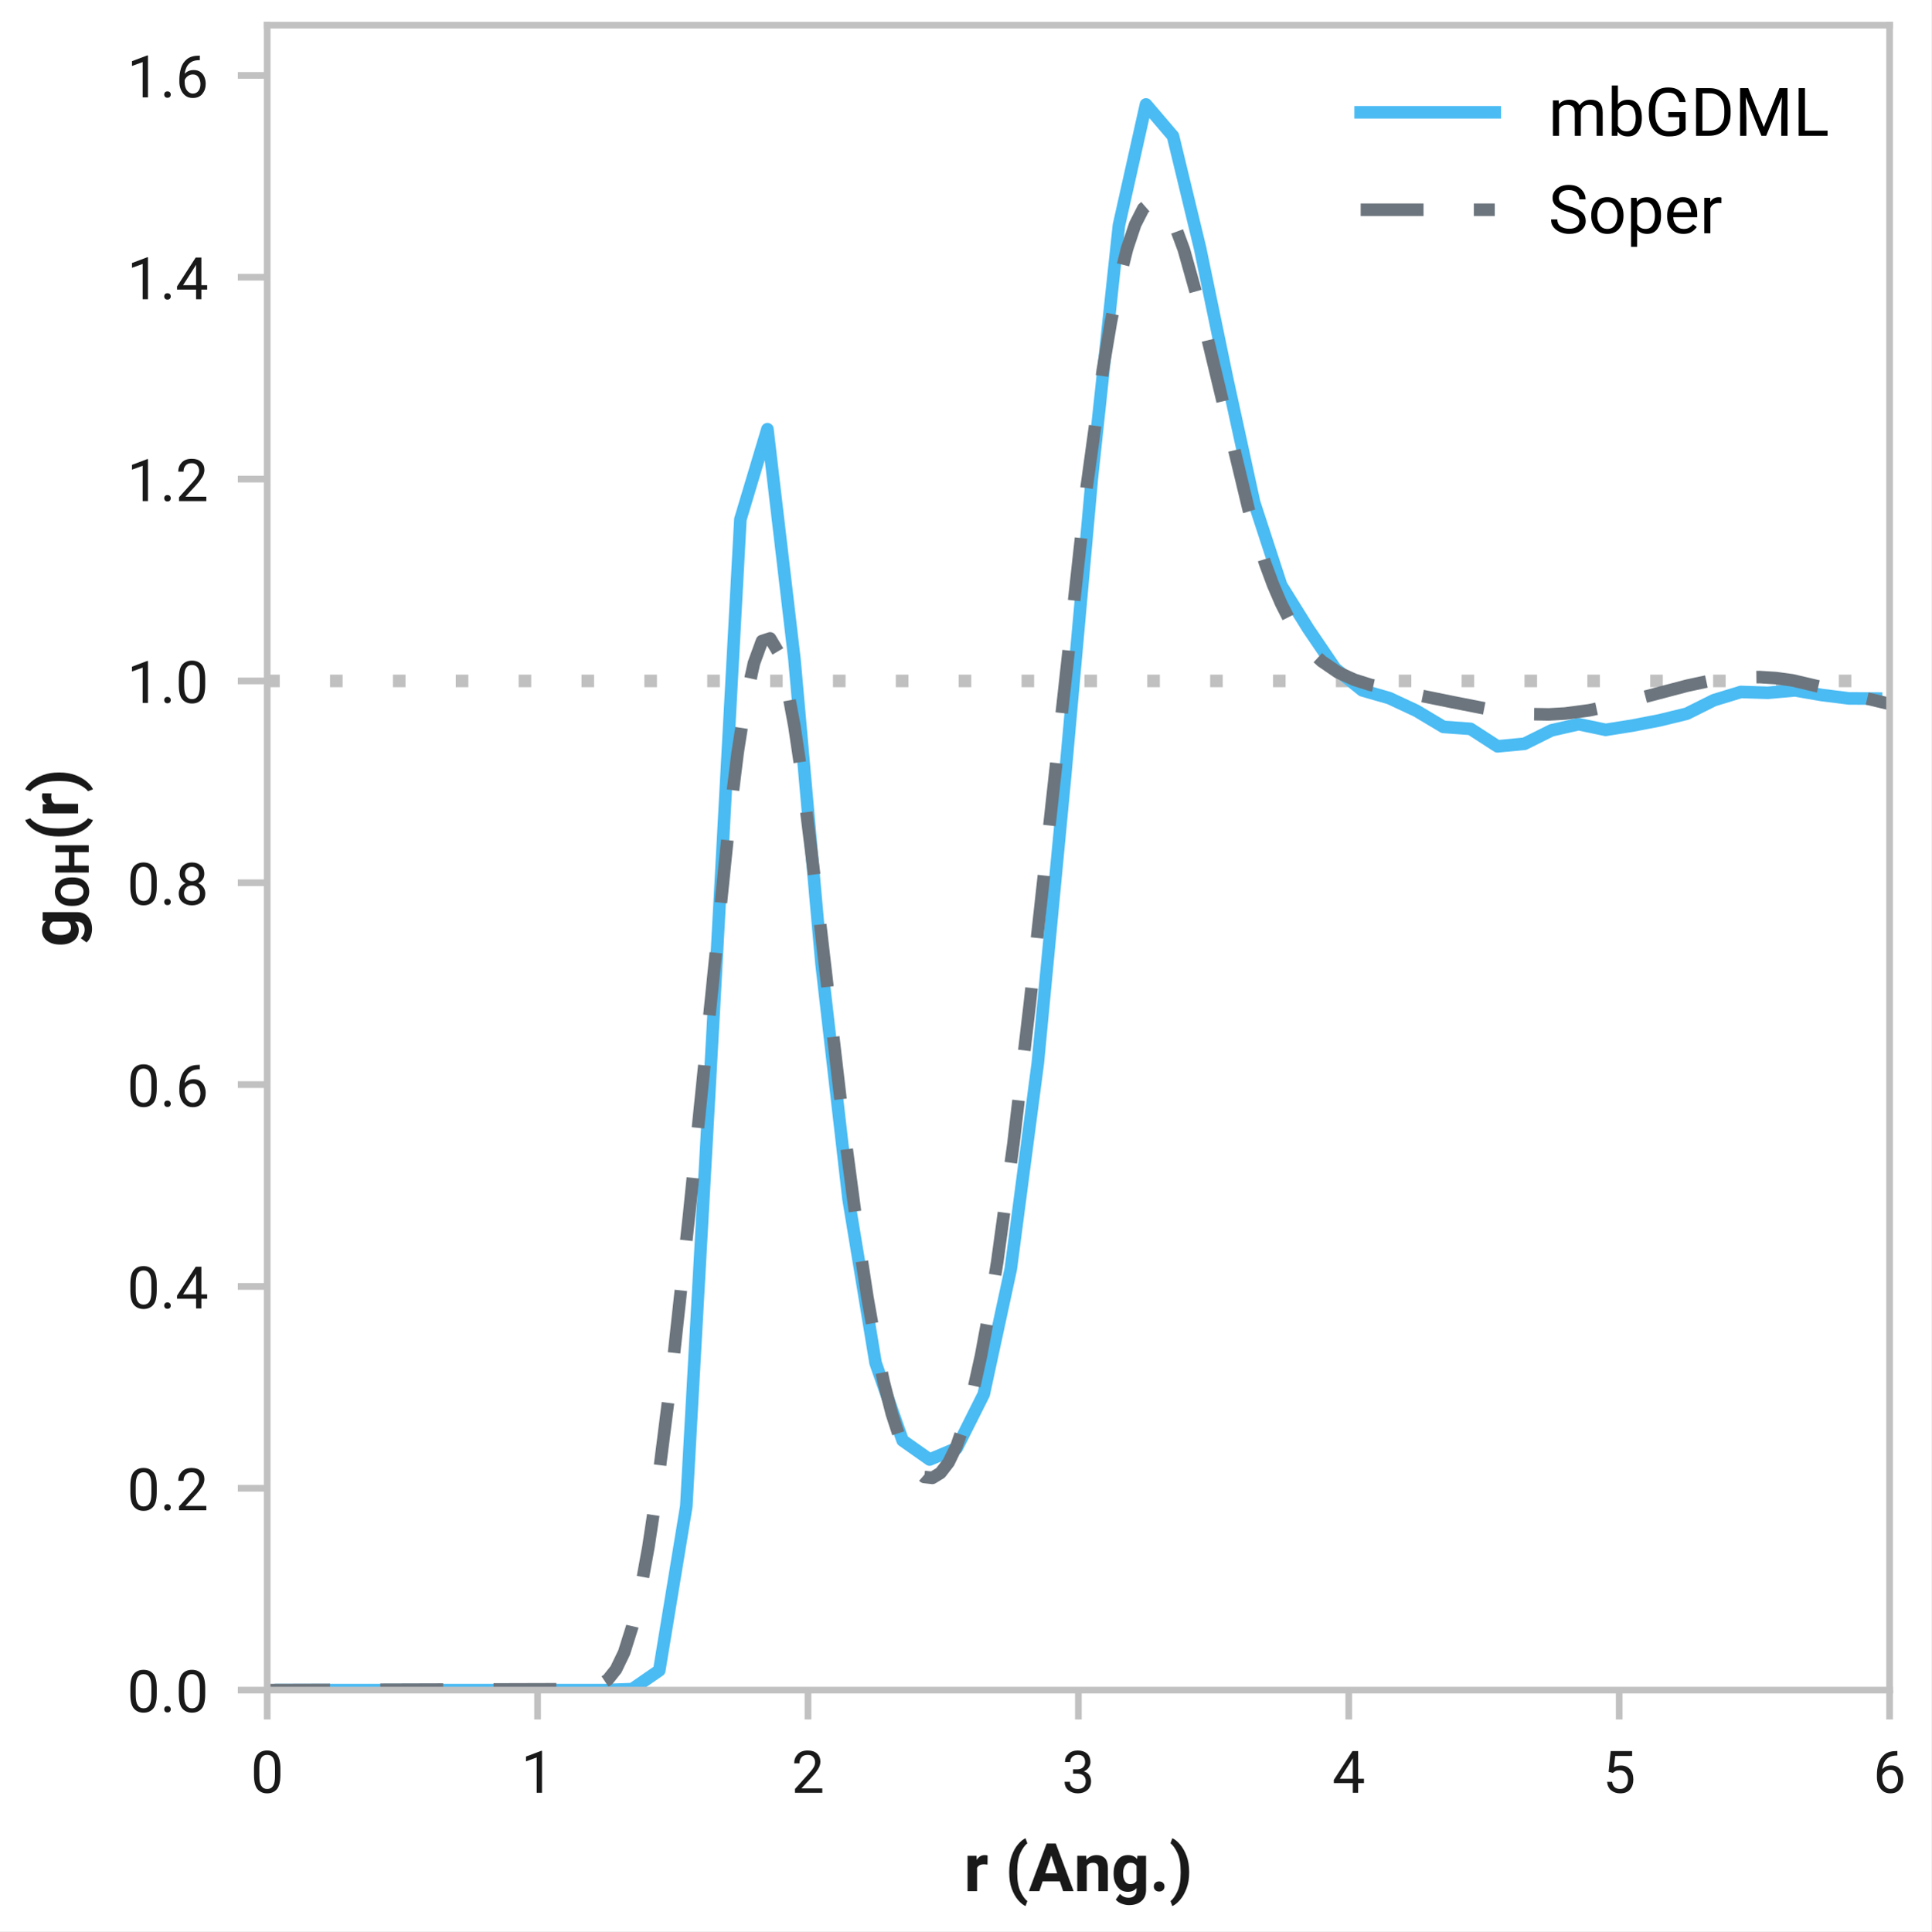
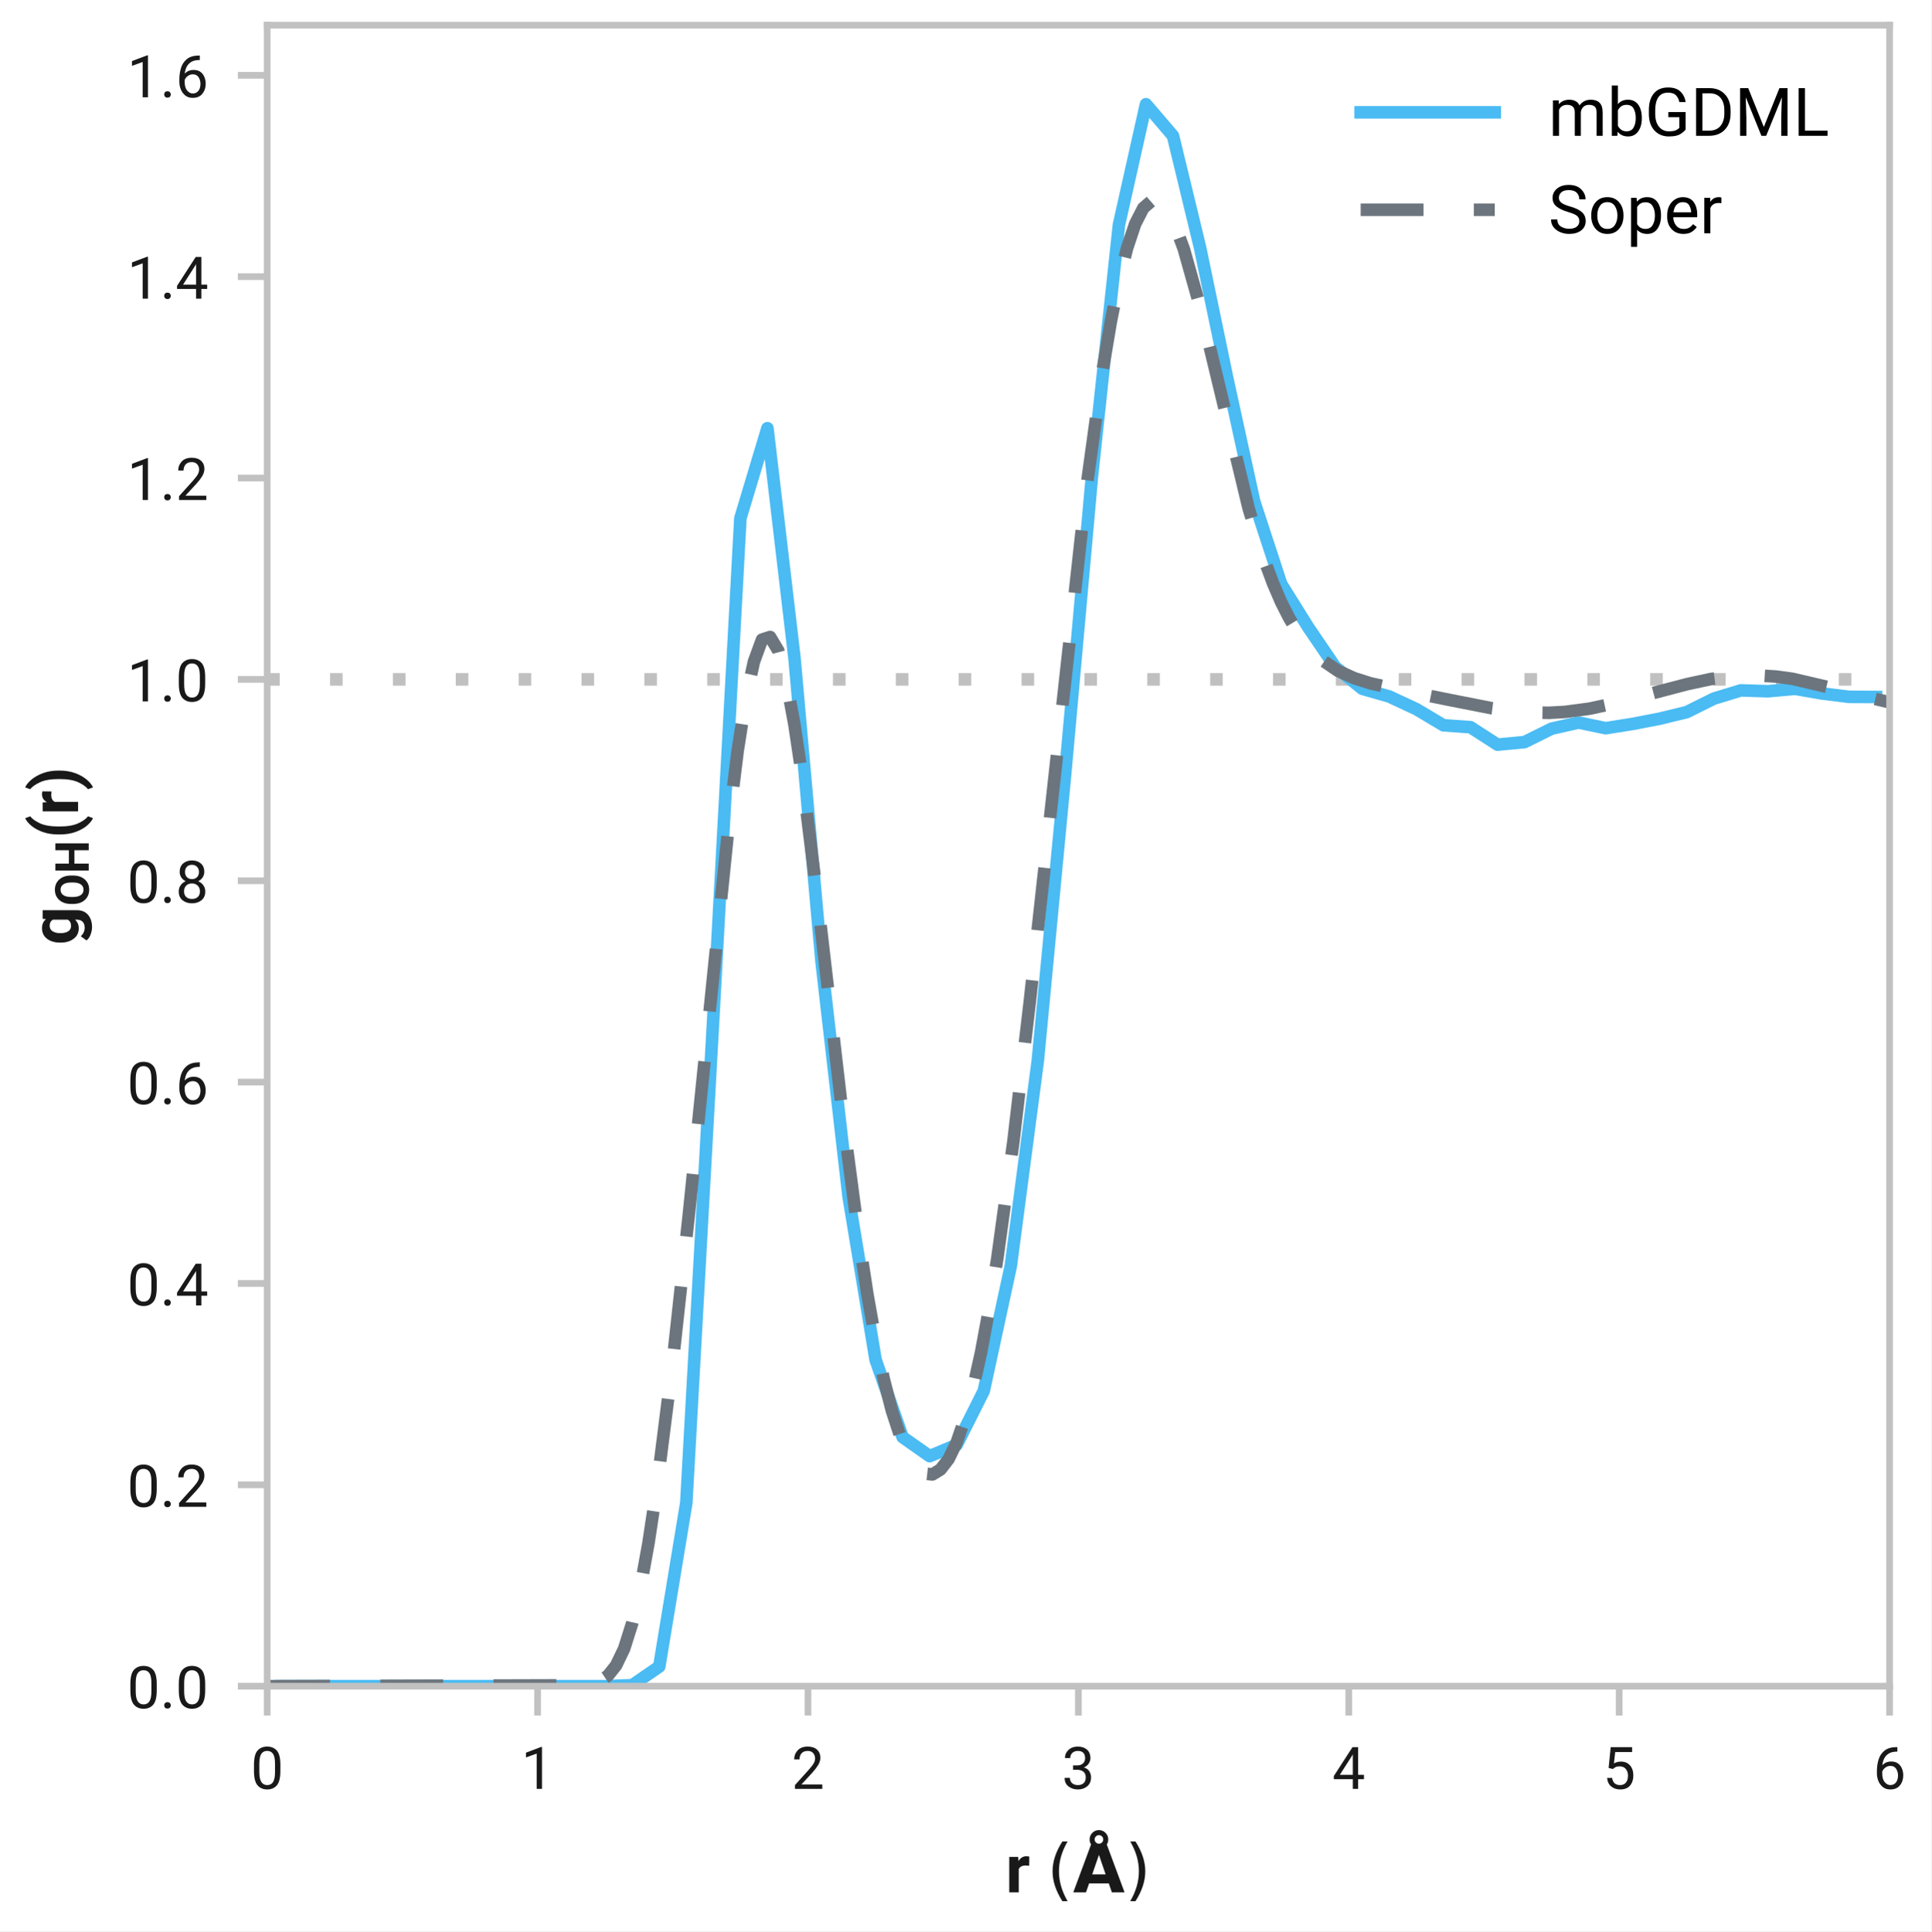
<svg xmlns="http://www.w3.org/2000/svg" xmlns:xlink="http://www.w3.org/1999/xlink" width="230.4pt" height="230.4pt" viewBox="0 0 230.4 230.4" version="1.1">
  <defs>
    <style type="text/css">*{stroke-linejoin: round; stroke-linecap: butt}</style>
  </defs>
  <g id="figure_1">
    <g id="patch_1">
      <path d="M 0 230.4  L 230.4 230.4  L 230.4 0  L 0 0  z " style="fill: #ffffff" />
    </g>
    <g id="axes_1">
      <g id="patch_2">
-         <path d="M 31.875 201.634  L 225.433 201.634  L 225.433 3  L 31.875 3  z " style="fill: #ffffff" />
+         <path d="M 31.875 201.168  L 225.433 201.168  L 225.433 3  L 31.875 3  z " style="fill: #ffffff" />
      </g>
      <g id="line2d_1">
-         <path d="M 31.875 81.235  L 225.433 81.235  " clip-path="url(#p9f39667755)" style="fill: none; stroke-dasharray: 1.5,6; stroke-dashoffset: 0; stroke: #c0c0c0; stroke-width: 1.5" />
+         <path d="M 31.875 81.051  L 225.433 81.051  " clip-path="url(#pfe95f77524)" style="fill: none; stroke-dasharray: 1.5,6; stroke-dashoffset: 0; stroke: #c0c0c0; stroke-width: 1.5" />
      </g>
      <g id="line2d_2">
-         <path d="M 33.488 201.634  L 36.714 201.634  L 39.94 201.634  L 43.166 201.634  L 46.392 201.634  L 49.618 201.634  L 52.844 201.634  L 56.07 201.634  L 59.296 201.634  L 62.522 201.634  L 65.748 201.634  L 68.973 201.634  L 72.199 201.634  L 75.425 201.516  L 78.651 199.289  L 81.877 179.707  L 85.103 121.597  L 88.329 61.972  L 91.555 51.201  L 94.781 78.666  L 98.007 114.966  L 101.233 143.065  L 104.459 162.6  L 107.685 171.853  L 110.911 174.128  L 114.137 172.769  L 117.363 166.333  L 120.589 151.396  L 123.815 126.818  L 127.041 92.918  L 130.267 57.019  L 133.493 26.88  L 136.719 12.459  L 139.945 16.243  L 143.171 29.599  L 146.397 45.15  L 149.623 59.94  L 152.849 69.825  L 156.074 75.002  L 159.3 79.754  L 162.526 82.36  L 165.752 83.288  L 168.978 84.795  L 172.204 86.722  L 175.43 86.953  L 178.656 89.04  L 181.882 88.733  L 185.108 87.129  L 188.334 86.396  L 191.56 87.073  L 194.786 86.559  L 198.012 85.934  L 201.238 85.145  L 204.464 83.537  L 207.69 82.55  L 210.916 82.653  L 214.142 82.363  L 217.368 82.92  L 220.594 83.323  L 223.82 83.339  " clip-path="url(#p9f39667755)" style="fill: none; stroke: #4abbf3; stroke-width: 1.5; stroke-linecap: square" />
+         <path d="M 33.488 201.168  L 36.714 201.168  L 39.94 201.168  L 43.166 201.168  L 46.392 201.168  L 49.618 201.168  L 52.844 201.168  L 56.07 201.168  L 59.296 201.168  L 62.522 201.168  L 65.748 201.168  L 68.973 201.168  L 72.199 201.168  L 75.425 201.05  L 78.651 198.828  L 81.877 179.293  L 85.103 121.319  L 88.329 61.834  L 91.555 51.088  L 94.781 78.488  L 98.007 114.704  L 101.233 142.737  L 104.459 162.225  L 107.685 171.457  L 110.911 173.726  L 114.137 172.371  L 117.363 165.95  L 120.589 151.047  L 123.815 126.527  L 127.041 92.707  L 130.267 56.893  L 133.493 26.824  L 136.719 12.437  L 139.945 16.212  L 143.171 29.536  L 146.397 45.051  L 149.623 59.806  L 152.849 69.668  L 156.074 74.833  L 159.3 79.574  L 162.526 82.174  L 165.752 83.099  L 168.978 84.603  L 172.204 86.525  L 175.43 86.755  L 178.656 88.838  L 181.882 88.532  L 185.108 86.932  L 188.334 86.201  L 191.56 86.876  L 194.786 86.363  L 198.012 85.739  L 201.238 84.953  L 204.464 83.348  L 207.69 82.363  L 210.916 82.467  L 214.142 82.177  L 217.368 82.733  L 220.594 83.135  L 223.82 83.15  " clip-path="url(#pfe95f77524)" style="fill: none; stroke: #4abbf3; stroke-width: 1.5; stroke-linecap: square" />
      </g>
      <g id="line2d_3">
-         <path d="M 31.875 201.634  L 69.619 201.526  L 70.586 201.369  L 71.554 201.032  L 72.522 200.382  L 73.49 199.166  L 74.458 197.155  L 75.425 194.085  L 76.393 189.871  L 77.361 184.537  L 78.329 178.12  L 80.264 162.805  L 82.2 145.034  L 87.039 97.597  L 88.007 89.771  L 88.974 83.571  L 89.942 79.128  L 90.91 76.479  L 91.878 76.166  L 92.846 77.792  L 93.813 81.452  L 94.781 86.677  L 95.749 93.179  L 97.685 108.83  L 100.588 133.861  L 102.523 148.49  L 103.491 154.823  L 104.459 160.277  L 105.427 164.864  L 106.395 168.657  L 107.362 171.619  L 108.33 173.87  L 109.298 175.363  L 110.266 176.206  L 111.234 176.314  L 112.201 175.724  L 113.169 174.472  L 114.137 172.473  L 115.105 169.644  L 116.073 166.08  L 117.04 161.734  L 118.008 156.509  L 118.976 150.513  L 120.911 136.414  L 122.847 119.859  L 129.622 58.263  L 131.557 44.212  L 132.525 38.469  L 133.493 33.569  L 134.461 29.68  L 135.428 26.778  L 136.396 24.876  L 137.364 24.033  L 138.332 24.166  L 139.299 25.273  L 140.267 27.164  L 141.235 29.776  L 143.171 36.675  L 148.977 60.827  L 150.913 67.148  L 151.881 69.761  L 152.849 72.012  L 153.816 73.915  L 154.784 75.528  L 155.752 76.864  L 156.72 77.996  L 157.687 78.887  L 159.623 80.212  L 161.559 81.09  L 163.494 81.704  L 167.365 82.559  L 173.172 83.739  L 178.011 84.69  L 181.882 85.184  L 184.786 85.232  L 186.721 85.124  L 189.624 84.739  L 192.528 84.112  L 196.399 83.089  L 201.238 81.813  L 204.141 81.187  L 207.045 80.814  L 209.948 80.777  L 211.884 80.898  L 213.819 81.163  L 218.658 82.294  L 220.594 82.824  L 225.433 83.98  L 228.336 84.389  L 231.4 84.462  L 231.4 84.462  " clip-path="url(#p9f39667755)" style="fill: none; stroke-dasharray: 7.5,6; stroke-dashoffset: 0; stroke: #6c757d; stroke-width: 1.5" />
+         <path d="M 31.875 201.168  L 69.619 201.06  L 70.586 200.904  L 71.554 200.567  L 72.522 199.919  L 73.49 198.705  L 74.458 196.7  L 75.425 193.637  L 76.393 189.432  L 77.361 184.111  L 78.329 177.709  L 80.264 162.43  L 82.2 144.701  L 87.039 97.375  L 88.007 89.568  L 88.974 83.382  L 89.942 78.949  L 90.91 76.307  L 91.878 75.994  L 92.846 77.616  L 93.813 81.268  L 94.781 86.481  L 95.749 92.967  L 97.685 108.582  L 100.588 133.554  L 102.523 148.148  L 103.491 154.467  L 104.459 159.908  L 105.427 164.484  L 106.395 168.268  L 107.362 171.223  L 108.33 173.469  L 109.298 174.958  L 110.266 175.799  L 111.234 175.907  L 112.201 175.319  L 113.169 174.07  L 114.137 172.076  L 115.105 169.253  L 116.073 165.697  L 117.04 161.361  L 118.008 156.148  L 118.976 150.166  L 120.911 136.101  L 122.847 119.585  L 129.622 58.133  L 131.557 44.115  L 132.525 38.386  L 133.493 33.497  L 134.461 29.617  L 135.428 26.723  L 136.396 24.825  L 137.364 23.984  L 138.332 24.116  L 139.299 25.221  L 140.267 27.107  L 141.235 29.713  L 143.171 36.596  L 148.977 60.692  L 150.913 66.998  L 151.881 69.604  L 152.849 71.85  L 153.816 73.748  L 154.784 75.358  L 155.752 76.691  L 156.72 77.82  L 157.687 78.709  L 159.623 80.03  L 161.559 80.907  L 163.494 81.52  L 167.365 82.373  L 173.172 83.55  L 178.011 84.499  L 181.882 84.991  L 184.786 85.039  L 186.721 84.931  L 189.624 84.547  L 192.528 83.922  L 196.399 82.901  L 201.238 81.628  L 204.141 81.003  L 207.045 80.631  L 209.948 80.595  L 211.884 80.715  L 213.819 80.979  L 218.658 82.108  L 220.594 82.637  L 225.433 83.79  L 228.336 84.198  L 231.4 84.27  L 231.4 84.27  " clip-path="url(#pfe95f77524)" style="fill: none; stroke-dasharray: 7.5,6; stroke-dashoffset: 0; stroke: #6c757d; stroke-width: 1.5" />
      </g>
      <g id="matplotlib.axis_1">
        <g id="xtick_1">
          <g id="line2d_4">
            <defs>
-               <path id="m84c0dbf20e" d="M 0 0  L 0 3.5  " style="stroke: #c2c1c1; stroke-width: 0.8" />
-             </defs>
-             <g>
-               <use xlink:href="#m84c0dbf20e" x="31.875" y="201.634" style="fill: #c2c1c1; stroke: #c2c1c1; stroke-width: 0.8" />
+               <path id="m049a507407" d="M 0 0  L 0 3.5  " style="stroke: #c2c1c1; stroke-width: 0.8" />
+             </defs>
+             <g>
+               <use xlink:href="#m049a507407" x="31.875" y="201.168" style="fill: #c2c1c1; stroke: #c2c1c1; stroke-width: 0.8" />
            </g>
          </g>
          <g id="text_1">
-             <g style="fill: #191919" transform="translate(29.90782 213.8841) scale(0.07 -0.07)">
+             <g style="fill: #191919" transform="translate(29.90782 213.4179) scale(0.07 -0.07)">
              <defs>
                <path id="Roboto-Regular-30" d="M 3234 1944  Q 3234 825 2848 381  Q 2463 -63 1800 -63  Q 1156 -63 764 368  Q 372 800 359 1872  L 359 2638  Q 359 3753 750 4183  Q 1141 4613 1794 4613  Q 2447 4613 2834 4195  Q 3222 3778 3234 2709  L 3234 1944  z M 2653 2734  Q 2653 3503 2434 3822  Q 2216 4141 1794 4141  Q 1388 4141 1167 3831  Q 947 3522 941 2778  L 941 1850  Q 941 1088 1164 750  Q 1388 413 1800 413  Q 2222 413 2436 745  Q 2650 1078 2653 1825  L 2653 2734  z " transform="scale(0.015625)" />
              </defs>
              <use xlink:href="#Roboto-Regular-30" />
            </g>
          </g>
        </g>
        <g id="xtick_2">
          <g id="line2d_5">
            <g>
-               <use xlink:href="#m84c0dbf20e" x="64.135" y="201.634" style="fill: #c2c1c1; stroke: #c2c1c1; stroke-width: 0.8" />
+               <use xlink:href="#m049a507407" x="64.135" y="201.168" style="fill: #c2c1c1; stroke: #c2c1c1; stroke-width: 0.8" />
            </g>
          </g>
          <g id="text_2">
-             <g style="fill: #191919" transform="translate(62.16744 213.8841) scale(0.07 -0.07)">
+             <g style="fill: #191919" transform="translate(62.16744 213.4179) scale(0.07 -0.07)">
              <defs>
                <path id="Roboto-Regular-31" d="M 2278 4575  L 2278 0  L 1700 0  L 1700 3853  L 534 3428  L 534 3950  L 2188 4575  L 2278 4575  z " transform="scale(0.015625)" />
              </defs>
              <use xlink:href="#Roboto-Regular-31" />
            </g>
          </g>
        </g>
        <g id="xtick_3">
          <g id="line2d_6">
            <g>
-               <use xlink:href="#m84c0dbf20e" x="96.394" y="201.634" style="fill: #c2c1c1; stroke: #c2c1c1; stroke-width: 0.8" />
+               <use xlink:href="#m049a507407" x="96.394" y="201.168" style="fill: #c2c1c1; stroke: #c2c1c1; stroke-width: 0.8" />
            </g>
          </g>
          <g id="text_3">
-             <g style="fill: #191919" transform="translate(94.42706 213.8841) scale(0.07 -0.07)">
+             <g style="fill: #191919" transform="translate(94.42706 213.4179) scale(0.07 -0.07)">
              <defs>
                <path id="Roboto-Regular-32" d="M 3359 475  L 3359 0  L 381 0  L 381 416  L 1925 2134  Q 2306 2566 2439 2819  Q 2572 3072 2572 3328  Q 2572 3663 2364 3900  Q 2156 4138 1778 4138  Q 1322 4138 1097 3878  Q 872 3619 872 3213  L 294 3213  Q 294 3788 672 4200  Q 1050 4613 1778 4613  Q 2422 4613 2786 4278  Q 3150 3944 3150 3397  Q 3150 2997 2903 2592  Q 2656 2188 2297 1797  L 1078 475  L 3359 475  z " transform="scale(0.015625)" />
              </defs>
              <use xlink:href="#Roboto-Regular-32" />
            </g>
          </g>
        </g>
        <g id="xtick_4">
          <g id="line2d_7">
            <g>
-               <use xlink:href="#m84c0dbf20e" x="128.654" y="201.634" style="fill: #c2c1c1; stroke: #c2c1c1; stroke-width: 0.8" />
+               <use xlink:href="#m049a507407" x="128.654" y="201.168" style="fill: #c2c1c1; stroke: #c2c1c1; stroke-width: 0.8" />
            </g>
          </g>
          <g id="text_4">
-             <g style="fill: #191919" transform="translate(126.6867 213.8841) scale(0.07 -0.07)">
+             <g style="fill: #191919" transform="translate(126.6867 213.4179) scale(0.07 -0.07)">
              <defs>
                <path id="Roboto-Regular-33" d="M 1222 2084  L 1222 2559  L 1647 2559  Q 2094 2563 2312 2784  Q 2531 3006 2531 3338  Q 2531 4138 1738 4138  Q 1369 4138 1141 3927  Q 913 3716 913 3359  L 334 3359  Q 334 3881 720 4247  Q 1106 4613 1738 4613  Q 2353 4613 2733 4286  Q 3113 3959 3113 3325  Q 3113 3072 2942 2784  Q 2772 2497 2397 2338  Q 2850 2191 3015 1884  Q 3181 1578 3181 1269  Q 3181 631 2768 284  Q 2356 -63 1741 -63  Q 1147 -63 722 267  Q 297 597 297 1203  L 875 1203  Q 875 844 1108 628  Q 1341 413 1741 413  Q 2138 413 2369 622  Q 2600 831 2600 1256  Q 2600 1681 2337 1882  Q 2075 2084 1634 2084  L 1222 2084  z " transform="scale(0.015625)" />
              </defs>
              <use xlink:href="#Roboto-Regular-33" />
            </g>
          </g>
        </g>
        <g id="xtick_5">
          <g id="line2d_8">
            <g>
-               <use xlink:href="#m84c0dbf20e" x="160.913" y="201.634" style="fill: #c2c1c1; stroke: #c2c1c1; stroke-width: 0.8" />
+               <use xlink:href="#m049a507407" x="160.913" y="201.168" style="fill: #c2c1c1; stroke: #c2c1c1; stroke-width: 0.8" />
            </g>
          </g>
          <g id="text_5">
-             <g style="fill: #191919" transform="translate(158.9463 213.8841) scale(0.07 -0.07)">
+             <g style="fill: #191919" transform="translate(158.9463 213.4179) scale(0.07 -0.07)">
              <defs>
                <path id="Roboto-Regular-34" d="M 166 1397  L 2203 4550  L 2819 4550  L 2819 1531  L 3453 1531  L 3453 1056  L 2819 1056  L 2819 0  L 2241 0  L 2241 1056  L 166 1056  L 166 1397  z M 822 1531  L 2241 1531  L 2241 3766  L 2169 3638  L 822 1531  z " transform="scale(0.015625)" />
              </defs>
              <use xlink:href="#Roboto-Regular-34" />
            </g>
          </g>
        </g>
        <g id="xtick_6">
          <g id="line2d_9">
            <g>
-               <use xlink:href="#m84c0dbf20e" x="193.173" y="201.634" style="fill: #c2c1c1; stroke: #c2c1c1; stroke-width: 0.8" />
+               <use xlink:href="#m049a507407" x="193.173" y="201.168" style="fill: #c2c1c1; stroke: #c2c1c1; stroke-width: 0.8" />
            </g>
          </g>
          <g id="text_6">
-             <g style="fill: #191919" transform="translate(191.2059 213.8841) scale(0.07 -0.07)">
+             <g style="fill: #191919" transform="translate(191.2059 213.4179) scale(0.07 -0.07)">
              <defs>
                <path id="Roboto-Regular-35" d="M 1109 2166  L 647 2284  L 875 4550  L 3209 4550  L 3209 4016  L 1366 4016  L 1228 2778  Q 1572 2975 1988 2975  Q 2616 2975 2980 2561  Q 3344 2147 3344 1450  Q 3344 797 2987 367  Q 2631 -63 1903 -63  Q 1350 -63 947 248  Q 544 559 481 1197  L 1031 1197  Q 1141 413 1903 413  Q 2313 413 2538 691  Q 2763 969 2763 1444  Q 2763 1872 2527 2164  Q 2291 2456 1853 2456  Q 1563 2456 1413 2378  Q 1263 2300 1109 2166  z " transform="scale(0.015625)" />
              </defs>
              <use xlink:href="#Roboto-Regular-35" />
            </g>
          </g>
        </g>
        <g id="xtick_7">
          <g id="line2d_10">
            <g>
-               <use xlink:href="#m84c0dbf20e" x="225.433" y="201.634" style="fill: #c2c1c1; stroke: #c2c1c1; stroke-width: 0.8" />
+               <use xlink:href="#m049a507407" x="225.433" y="201.168" style="fill: #c2c1c1; stroke: #c2c1c1; stroke-width: 0.8" />
            </g>
          </g>
          <g id="text_7">
-             <g style="fill: #191919" transform="translate(223.4655 213.8841) scale(0.07 -0.07)">
+             <g style="fill: #191919" transform="translate(223.4655 213.4179) scale(0.07 -0.07)">
              <defs>
                <path id="Roboto-Regular-36" d="M 3291 1484  Q 3291 838 2930 387  Q 2569 -63 1878 -63  Q 1388 -63 1063 198  Q 738 459 577 861  Q 416 1263 416 1684  L 416 1956  Q 416 2597 595 3194  Q 775 3791 1247 4173  Q 1719 4556 2597 4556  L 2647 4556  L 2647 4066  Q 2041 4066 1705 3853  Q 1369 3641 1205 3302  Q 1041 2963 1006 2575  Q 1369 2984 1984 2984  Q 2438 2984 2727 2765  Q 3016 2547 3153 2201  Q 3291 1856 3291 1484  z M 997 1666  Q 997 1059 1267 737  Q 1538 416 1878 416  Q 2278 416 2498 708  Q 2719 1000 2719 1456  Q 2719 1863 2516 2184  Q 2313 2506 1891 2506  Q 1588 2506 1341 2325  Q 1094 2144 997 1884  L 997 1666  z " transform="scale(0.015625)" />
              </defs>
              <use xlink:href="#Roboto-Regular-36" />
            </g>
          </g>
        </g>
        <g id="text_8">
-           <g style="fill: #191919" transform="translate(114.9994 225.6223) scale(0.08 -0.08)">
+           <g style="fill: #191919" transform="translate(119.9738 225.7748) scale(0.08 -0.08)">
            <defs>
              <path id="Roboto-Bold-72" d="M 1922 2563  Q 1413 2563 1253 2216  L 1253 0  L 347 0  L 347 3381  L 1200 3381  L 1228 2978  Q 1494 3444 1981 3444  Q 2153 3444 2259 3403  L 2250 2538  L 1922 2563  z " transform="scale(0.015625)" />
              <path id="Roboto-Bold-20" transform="scale(0.015625)" />
-               <path id="Roboto-Bold-28" d="M 391 1850  Q 391 2731 633 3392  Q 875 4053 1234 4473  Q 1594 4894 1947 5053  L 2122 4566  Q 1772 4303 1465 3661  Q 1159 3019 1153 1906  L 1153 1772  Q 1153 628 1461 -23  Q 1769 -675 2122 -944  L 1947 -1422  Q 1594 -1266 1234 -845  Q 875 -425 633 237  Q 391 900 391 1778  L 391 1850  z " transform="scale(0.015625)" />
-               <path id="Roboto-Bold-41" d="M 25 0  L 1719 4550  L 2588 4550  L 4291 0  L 3291 0  L 2978 938  L 1331 938  L 1019 0  L 25 0  z M 1584 1697  L 2725 1697  L 2156 3406  L 1584 1697  z " transform="scale(0.015625)" />
-               <path id="Roboto-Bold-6e" d="M 1806 2713  Q 1422 2713 1234 2388  L 1234 0  L 331 0  L 331 3381  L 1178 3381  L 1209 2994  Q 1572 3444 2181 3444  Q 2659 3444 2953 3159  Q 3247 2875 3250 2169  L 3250 0  L 2344 0  L 2344 2156  Q 2344 2481 2205 2597  Q 2066 2713 1806 2713  z " transform="scale(0.015625)" />
-               <path id="Roboto-Bold-67" d="M 1681 -1331  Q 1375 -1331 1008 -1203  Q 641 -1075 422 -803  L 822 -253  Q 1156 -628 1644 -628  Q 2003 -628 2203 -436  Q 2403 -244 2403 113  L 2403 294  Q 2084 -63 1581 -63  Q 953 -63 587 418  Q 222 900 216 1625  L 216 1716  Q 216 2488 583 2966  Q 950 3444 1588 3444  Q 2147 3444 2456 3063  L 2491 3381  L 3309 3381  L 3309 116  Q 3309 -581 2857 -956  Q 2406 -1331 1681 -1331  z M 1119 1650  Q 1119 1244 1286 958  Q 1453 672 1809 672  Q 2222 672 2403 984  L 2403 2403  Q 2225 2713 1816 2713  Q 1463 2713 1291 2423  Q 1119 2134 1119 1716  L 1119 1650  z " transform="scale(0.015625)" />
-               <path id="Roboto-Bold-2e" d="M 394 447  Q 394 653 533 792  Q 672 931 906 931  Q 1141 931 1278 792  Q 1416 653 1416 447  Q 1416 244 1278 105  Q 1141 -34 906 -34  Q 672 -34 533 105  Q 394 244 394 447  z " transform="scale(0.015625)" />
-               <path id="Roboto-Bold-29" d="M 1906 1778  Q 1906 928 1656 264  Q 1406 -400 1034 -833  Q 663 -1266 300 -1422  L 125 -944  Q 472 -684 780 -37  Q 1088 609 1094 1722  L 1094 1856  Q 1094 3000 780 3656  Q 466 4313 125 4572  L 300 5053  Q 663 4894 1034 4461  Q 1406 4028 1656 3364  Q 1906 2700 1906 1847  L 1906 1778  z " transform="scale(0.015625)" />
-             </defs>
-             <use xlink:href="#Roboto-Bold-72" />
-             <use xlink:href="#Roboto-Bold-20" x="36.523" />
-             <use xlink:href="#Roboto-Bold-28" x="61.426" />
-             <use xlink:href="#Roboto-Bold-41" x="96.533" />
-             <use xlink:href="#Roboto-Bold-6e" x="163.867" />
-             <use xlink:href="#Roboto-Bold-67" x="219.873" />
-             <use xlink:href="#Roboto-Bold-2e" x="277.002" />
-             <use xlink:href="#Roboto-Bold-29" x="306.104" />
+               <path id="DejaVuSans-28" d="M 1984 4856  Q 1566 4138 1362 3434  Q 1159 2731 1159 2009  Q 1159 1288 1364 580  Q 1569 -128 1984 -844  L 1484 -844  Q 1016 -109 783 600  Q 550 1309 550 2009  Q 550 2706 781 3412  Q 1013 4119 1484 4856  L 1984 4856  z " transform="scale(0.015625)" />
+               <path id="DejaVuSans-Bold-c5" d="M 3225 4575  L 4922 0  L 3713 0  L 3419 850  L 1538 850  L 1241 0  L 31 0  L 1728 4575  Q 1656 4681 1622 4798  Q 1588 4916 1588 5050  Q 1588 5416 1848 5678  Q 2109 5941 2478 5941  Q 2841 5941 3103 5678  Q 3366 5416 3366 5050  Q 3366 4903 3331 4784  Q 3297 4666 3225 4575  z M 2069 5050  Q 2069 4881 2189 4761  Q 2309 4641 2478 4641  Q 2647 4641 2767 4761  Q 2888 4881 2888 5050  Q 2888 5219 2766 5339  Q 2644 5459 2478 5459  Q 2309 5459 2189 5339  Q 2069 5219 2069 5050  z M 1838 1716  L 3116 1716  L 2478 3572  L 1838 1716  z " transform="scale(0.015625)" />
+               <path id="DejaVuSans-29" d="M 513 4856  L 1013 4856  Q 1481 4119 1714 3412  Q 1947 2706 1947 2009  Q 1947 1309 1714 600  Q 1481 -109 1013 -844  L 513 -844  Q 928 -128 1133 580  Q 1338 1288 1338 2009  Q 1338 2731 1133 3434  Q 928 4138 513 4856  z " transform="scale(0.015625)" />
+             </defs>
+             <use xlink:href="#Roboto-Bold-72" transform="translate(0 0.171875)" />
+             <use xlink:href="#Roboto-Bold-20" transform="translate(36.52344 0.171875)" />
+             <use xlink:href="#DejaVuSans-28" transform="translate(61.42578 0.171875)" />
+             <use xlink:href="#DejaVuSans-Bold-c5" transform="translate(100.4395 0.171875)" />
+             <use xlink:href="#DejaVuSans-29" transform="translate(177.832 0.171875)" />
          </g>
        </g>
      </g>
      <g id="matplotlib.axis_2">
        <g id="ytick_1">
          <g id="line2d_11">
            <defs>
-               <path id="m1ca233704a" d="M 0 0  L -3.5 0  " style="stroke: #c2c1c1; stroke-width: 0.8" />
-             </defs>
-             <g>
-               <use xlink:href="#m1ca233704a" x="31.875" y="201.634" style="fill: #c2c1c1; stroke: #c2c1c1; stroke-width: 0.8" />
+               <path id="mf5163cb407" d="M 0 0  L -3.5 0  " style="stroke: #c2c1c1; stroke-width: 0.8" />
+             </defs>
+             <g>
+               <use xlink:href="#mf5163cb407" x="31.875" y="201.168" style="fill: #c2c1c1; stroke: #c2c1c1; stroke-width: 0.8" />
            </g>
          </g>
          <g id="text_9">
-             <g style="fill: #191919" transform="translate(15.16024 204.2591) scale(0.07 -0.07)">
+             <g style="fill: #191919" transform="translate(15.16024 203.7929) scale(0.07 -0.07)">
              <defs>
                <path id="Roboto-Regular-2e" d="M 450 306  Q 450 453 542 554  Q 634 656 809 656  Q 984 656 1076 554  Q 1169 453 1169 306  Q 1169 163 1076 62  Q 984 -38 809 -38  Q 634 -38 542 62  Q 450 163 450 306  z " transform="scale(0.015625)" />
              </defs>
              <use xlink:href="#Roboto-Regular-30" />
              <use xlink:href="#Roboto-Regular-2e" x="56.201" />
              <use xlink:href="#Roboto-Regular-30" x="82.568" />
            </g>
          </g>
        </g>
        <g id="ytick_2">
          <g id="line2d_12">
            <g>
-               <use xlink:href="#m1ca233704a" x="31.875" y="177.554" style="fill: #c2c1c1; stroke: #c2c1c1; stroke-width: 0.8" />
+               <use xlink:href="#mf5163cb407" x="31.875" y="177.145" style="fill: #c2c1c1; stroke: #c2c1c1; stroke-width: 0.8" />
            </g>
          </g>
          <g id="text_10">
-             <g style="fill: #191919" transform="translate(15.16024 180.1793) scale(0.07 -0.07)">
+             <g style="fill: #191919" transform="translate(15.16024 179.7696) scale(0.07 -0.07)">
              <use xlink:href="#Roboto-Regular-30" />
              <use xlink:href="#Roboto-Regular-2e" x="56.201" />
              <use xlink:href="#Roboto-Regular-32" x="82.568" />
            </g>
          </g>
        </g>
        <g id="ytick_3">
          <g id="line2d_13">
            <g>
-               <use xlink:href="#m1ca233704a" x="31.875" y="153.474" style="fill: #c2c1c1; stroke: #c2c1c1; stroke-width: 0.8" />
+               <use xlink:href="#mf5163cb407" x="31.875" y="153.121" style="fill: #c2c1c1; stroke: #c2c1c1; stroke-width: 0.8" />
            </g>
          </g>
          <g id="text_11">
-             <g style="fill: #191919" transform="translate(15.16024 156.0995) scale(0.07 -0.07)">
+             <g style="fill: #191919" transform="translate(15.16024 155.7462) scale(0.07 -0.07)">
              <use xlink:href="#Roboto-Regular-30" />
              <use xlink:href="#Roboto-Regular-2e" x="56.201" />
              <use xlink:href="#Roboto-Regular-34" x="82.568" />
            </g>
          </g>
        </g>
        <g id="ytick_4">
          <g id="line2d_14">
            <g>
-               <use xlink:href="#m1ca233704a" x="31.875" y="129.395" style="fill: #c2c1c1; stroke: #c2c1c1; stroke-width: 0.8" />
+               <use xlink:href="#mf5163cb407" x="31.875" y="129.098" style="fill: #c2c1c1; stroke: #c2c1c1; stroke-width: 0.8" />
            </g>
          </g>
          <g id="text_12">
-             <g style="fill: #191919" transform="translate(15.16024 132.0196) scale(0.07 -0.07)">
+             <g style="fill: #191919" transform="translate(15.16024 131.7229) scale(0.07 -0.07)">
              <use xlink:href="#Roboto-Regular-30" />
              <use xlink:href="#Roboto-Regular-2e" x="56.201" />
              <use xlink:href="#Roboto-Regular-36" x="82.568" />
            </g>
          </g>
        </g>
        <g id="ytick_5">
          <g id="line2d_15">
            <g>
-               <use xlink:href="#m1ca233704a" x="31.875" y="105.315" style="fill: #c2c1c1; stroke: #c2c1c1; stroke-width: 0.8" />
+               <use xlink:href="#mf5163cb407" x="31.875" y="105.075" style="fill: #c2c1c1; stroke: #c2c1c1; stroke-width: 0.8" />
            </g>
          </g>
          <g id="text_13">
-             <g style="fill: #191919" transform="translate(15.16024 107.9398) scale(0.07 -0.07)">
+             <g style="fill: #191919" transform="translate(15.16024 107.6996) scale(0.07 -0.07)">
              <defs>
                <path id="Roboto-Regular-38" d="M 3244 1231  Q 3244 606 2826 271  Q 2409 -63 1796 -63  Q 1184 -63 767 271  Q 350 606 350 1231  Q 350 1613 554 1905  Q 759 2197 1109 2347  Q 806 2494 629 2762  Q 453 3031 453 3366  Q 453 3963 833 4288  Q 1213 4613 1794 4613  Q 2378 4613 2758 4288  Q 3138 3963 3138 3366  Q 3138 3028 2956 2761  Q 2775 2494 2472 2347  Q 2825 2197 3034 1903  Q 3244 1609 3244 1231  z M 2559 3356  Q 2559 3697 2346 3917  Q 2134 4138 1793 4138  Q 1453 4138 1243 3927  Q 1034 3716 1034 3356  Q 1034 3003 1243 2790  Q 1453 2578 1797 2578  Q 2138 2578 2348 2790  Q 2559 3003 2559 3356  z M 2663 1244  Q 2663 1625 2420 1865  Q 2178 2106 1791 2106  Q 1394 2106 1161 1865  Q 928 1625 928 1244  Q 928 850 1161 631  Q 1394 413 1797 413  Q 2200 413 2431 631  Q 2663 850 2663 1244  z " transform="scale(0.015625)" />
              </defs>
              <use xlink:href="#Roboto-Regular-30" />
              <use xlink:href="#Roboto-Regular-2e" x="56.201" />
              <use xlink:href="#Roboto-Regular-38" x="82.568" />
            </g>
          </g>
        </g>
        <g id="ytick_6">
          <g id="line2d_16">
            <g>
-               <use xlink:href="#m1ca233704a" x="31.875" y="81.235" style="fill: #c2c1c1; stroke: #c2c1c1; stroke-width: 0.8" />
+               <use xlink:href="#mf5163cb407" x="31.875" y="81.051" style="fill: #c2c1c1; stroke: #c2c1c1; stroke-width: 0.8" />
            </g>
          </g>
          <g id="text_14">
-             <g style="fill: #191919" transform="translate(15.16024 83.85993) scale(0.07 -0.07)">
+             <g style="fill: #191919" transform="translate(15.16024 83.67629) scale(0.07 -0.07)">
              <use xlink:href="#Roboto-Regular-31" />
              <use xlink:href="#Roboto-Regular-2e" x="56.201" />
              <use xlink:href="#Roboto-Regular-30" x="82.568" />
            </g>
          </g>
        </g>
        <g id="ytick_7">
          <g id="line2d_17">
            <g>
-               <use xlink:href="#m1ca233704a" x="31.875" y="57.155" style="fill: #c2c1c1; stroke: #c2c1c1; stroke-width: 0.8" />
+               <use xlink:href="#mf5163cb407" x="31.875" y="57.028" style="fill: #c2c1c1; stroke: #c2c1c1; stroke-width: 0.8" />
            </g>
          </g>
          <g id="text_15">
-             <g style="fill: #191919" transform="translate(15.16024 59.78009) scale(0.07 -0.07)">
+             <g style="fill: #191919" transform="translate(15.16024 59.65297) scale(0.07 -0.07)">
              <use xlink:href="#Roboto-Regular-31" />
              <use xlink:href="#Roboto-Regular-2e" x="56.201" />
              <use xlink:href="#Roboto-Regular-32" x="82.568" />
            </g>
          </g>
        </g>
        <g id="ytick_8">
          <g id="line2d_18">
            <g>
-               <use xlink:href="#m1ca233704a" x="31.875" y="33.075" style="fill: #c2c1c1; stroke: #c2c1c1; stroke-width: 0.8" />
+               <use xlink:href="#mf5163cb407" x="31.875" y="33.005" style="fill: #c2c1c1; stroke: #c2c1c1; stroke-width: 0.8" />
            </g>
          </g>
          <g id="text_16">
-             <g style="fill: #191919" transform="translate(15.16024 35.70025) scale(0.07 -0.07)">
+             <g style="fill: #191919" transform="translate(15.16024 35.62965) scale(0.07 -0.07)">
              <use xlink:href="#Roboto-Regular-31" />
              <use xlink:href="#Roboto-Regular-2e" x="56.201" />
              <use xlink:href="#Roboto-Regular-34" x="82.568" />
            </g>
          </g>
        </g>
        <g id="ytick_9">
          <g id="line2d_19">
            <g>
-               <use xlink:href="#m1ca233704a" x="31.875" y="8.995" style="fill: #c2c1c1; stroke: #c2c1c1; stroke-width: 0.8" />
+               <use xlink:href="#mf5163cb407" x="31.875" y="8.981" style="fill: #c2c1c1; stroke: #c2c1c1; stroke-width: 0.8" />
            </g>
          </g>
          <g id="text_17">
-             <g style="fill: #191919" transform="translate(15.16024 11.62041) scale(0.07 -0.07)">
+             <g style="fill: #191919" transform="translate(15.16024 11.60634) scale(0.07 -0.07)">
              <use xlink:href="#Roboto-Regular-31" />
              <use xlink:href="#Roboto-Regular-2e" x="56.201" />
              <use xlink:href="#Roboto-Regular-36" x="82.568" />
            </g>
          </g>
        </g>
        <g id="text_18">
-           <g style="fill: #191919" transform="translate(9.32024 112.9572) rotate(-90) scale(0.08 -0.08)">
-             <defs>
+           <g style="fill: #191919" transform="translate(9.32024 112.7241) rotate(-90) scale(0.08 -0.08)">
+             <defs>
+               <path id="Roboto-Bold-67" d="M 1681 -1331  Q 1375 -1331 1008 -1203  Q 641 -1075 422 -803  L 822 -253  Q 1156 -628 1644 -628  Q 2003 -628 2203 -436  Q 2403 -244 2403 113  L 2403 294  Q 2084 -63 1581 -63  Q 953 -63 587 418  Q 222 900 216 1625  L 216 1716  Q 216 2488 583 2966  Q 950 3444 1588 3444  Q 2147 3444 2456 3063  L 2491 3381  L 3309 3381  L 3309 116  Q 3309 -581 2857 -956  Q 2406 -1331 1681 -1331  z M 1119 1650  Q 1119 1244 1286 958  Q 1453 672 1809 672  Q 2222 672 2403 984  L 2403 2403  Q 2225 2713 1816 2713  Q 1463 2713 1291 2423  Q 1119 2134 1119 1716  L 1119 1650  z " transform="scale(0.015625)" />
              <path id="Roboto-Bold-4f" d="M 4147 2172  Q 4147 1131 3608 534  Q 3069 -63 2212 -63  Q 1356 -63 812 534  Q 269 1131 269 2172  L 269 2375  Q 269 3416 809 4014  Q 1350 4613 2206 4613  Q 3063 4613 3605 4014  Q 4147 3416 4147 2375  L 4147 2172  z M 3197 2381  Q 3197 3094 2937 3466  Q 2678 3838 2206 3838  Q 1734 3838 1478 3470  Q 1222 3103 1219 2397  L 1219 2172  Q 1219 1463 1478 1086  Q 1738 709 2213 709  Q 2684 709 2939 1081  Q 3194 1453 3197 2156  L 3197 2381  z " transform="scale(0.015625)" />
              <path id="Roboto-Bold-48" d="M 3175 0  L 3175 1950  L 1347 1950  L 1347 0  L 406 0  L 406 4550  L 1347 4550  L 1347 2706  L 3175 2706  L 3175 4550  L 4113 4550  L 4113 0  L 3175 0  z " transform="scale(0.015625)" />
+               <path id="Roboto-Bold-28" d="M 391 1850  Q 391 2731 633 3392  Q 875 4053 1234 4473  Q 1594 4894 1947 5053  L 2122 4566  Q 1772 4303 1465 3661  Q 1159 3019 1153 1906  L 1153 1772  Q 1153 628 1461 -23  Q 1769 -675 2122 -944  L 1947 -1422  Q 1594 -1266 1234 -845  Q 875 -425 633 237  Q 391 900 391 1778  L 391 1850  z " transform="scale(0.015625)" />
+               <path id="Roboto-Bold-29" d="M 1906 1778  Q 1906 928 1656 264  Q 1406 -400 1034 -833  Q 663 -1266 300 -1422  L 125 -944  Q 472 -684 780 -37  Q 1088 609 1094 1722  L 1094 1856  Q 1094 3000 780 3656  Q 466 4313 125 4572  L 300 5053  Q 663 4894 1034 4461  Q 1406 4028 1656 3364  Q 1906 2700 1906 1847  L 1906 1778  z " transform="scale(0.015625)" />
            </defs>
            <use xlink:href="#Roboto-Bold-67" transform="translate(0 0.046875)" />
            <use xlink:href="#Roboto-Bold-4f" transform="translate(58.0534 -15.80156) scale(0.7)" />
            <use xlink:href="#Roboto-Bold-48" transform="translate(106.3835 -15.80156) scale(0.7)" />
            <use xlink:href="#Roboto-Bold-28" transform="translate(158.5171 0.046875)" />
            <use xlink:href="#Roboto-Bold-72" transform="translate(193.6245 0.046875)" />
            <use xlink:href="#Roboto-Bold-29" transform="translate(230.1479 0.046875)" />
          </g>
        </g>
      </g>
      <g id="patch_3">
-         <path d="M 31.875 201.634  L 31.875 3  " style="fill: none; stroke: #c2c1c1; stroke-width: 0.8; stroke-linejoin: miter; stroke-linecap: square" />
+         <path d="M 31.875 201.168  L 31.875 3  " style="fill: none; stroke: #c2c1c1; stroke-width: 0.8; stroke-linejoin: miter; stroke-linecap: square" />
      </g>
      <g id="patch_4">
-         <path d="M 225.433 201.634  L 225.433 3  " style="fill: none; stroke: #c2c1c1; stroke-width: 0.8; stroke-linejoin: miter; stroke-linecap: square" />
+         <path d="M 225.433 201.168  L 225.433 3  " style="fill: none; stroke: #c2c1c1; stroke-width: 0.8; stroke-linejoin: miter; stroke-linecap: square" />
      </g>
      <g id="patch_5">
-         <path d="M 31.875 201.634  L 225.433 201.634  " style="fill: none; stroke: #c2c1c1; stroke-width: 0.8; stroke-linejoin: miter; stroke-linecap: square" />
+         <path d="M 31.875 201.168  L 225.433 201.168  " style="fill: none; stroke: #c2c1c1; stroke-width: 0.8; stroke-linejoin: miter; stroke-linecap: square" />
      </g>
      <g id="patch_6">
        <path d="M 31.875 3  L 225.433 3  " style="fill: none; stroke: #c2c1c1; stroke-width: 0.8; stroke-linejoin: miter; stroke-linecap: square" />
      </g>
      <g id="legend_1">
        <g id="line2d_20">
          <path d="M 162.331 13.4  L 170.331 13.4  L 178.331 13.4  " style="fill: none; stroke: #4abbf3; stroke-width: 1.5; stroke-linecap: square" />
        </g>
        <g id="text_19">
          <g transform="translate(184.7314 16.20024) scale(0.08 -0.08)">
            <defs>
              <path id="Roboto-Regular-6d" d="M 1794 2956  Q 1225 2956 1016 2478  L 1016 0  L 434 0  L 434 3381  L 984 3381  L 1000 3013  Q 1366 3444 2000 3444  Q 2325 3444 2579 3314  Q 2834 3184 2969 2900  Q 3138 3144 3408 3294  Q 3678 3444 4044 3444  Q 4588 3444 4883 3153  Q 5178 2863 5178 2222  L 5178 0  L 4597 0  L 4597 2228  Q 4597 2653 4401 2804  Q 4206 2956 3875 2956  Q 3525 2956 3325 2748  Q 3125 2541 3094 2244  L 3094 0  L 2516 0  L 2516 2225  Q 2516 2622 2319 2789  Q 2122 2956 1794 2956  z " transform="scale(0.015625)" />
              <path id="Roboto-Regular-62" d="M 3303 1653  Q 3303 913 2959 425  Q 2616 -63 1988 -63  Q 1347 -63 1000 391  L 969 0  L 438 0  L 438 4800  L 1019 4800  L 1019 3016  Q 1363 3444 1981 3444  Q 2619 3444 2961 2969  Q 3303 2494 3303 1719  L 3303 1653  z M 1838 2956  Q 1522 2956 1325 2804  Q 1128 2653 1019 2431  L 1019 959  Q 1131 734 1331 581  Q 1531 428 1844 428  Q 2313 428 2517 789  Q 2722 1150 2722 1653  L 2722 1719  Q 2722 2222 2526 2589  Q 2331 2956 1838 2956  z " transform="scale(0.015625)" />
              <path id="Roboto-Regular-47" d="M 3891 2266  L 3891 600  Q 3763 413 3403 175  Q 3044 -63 2281 -63  Q 1450 -63 915 507  Q 381 1078 381 2100  L 381 2453  Q 381 3469 856 4041  Q 1331 4613 2213 4613  Q 2994 4613 3398 4219  Q 3803 3825 3891 3219  L 3288 3219  Q 3225 3588 2979 3853  Q 2734 4119 2213 4119  Q 1584 4119 1287 3676  Q 991 3234 988 2475  L 988 2100  Q 988 1313 1344 870  Q 1700 428 2284 428  Q 2769 428 2984 542  Q 3200 656 3291 759  L 3291 1778  L 2238 1778  L 2238 2266  L 3891 2266  z " transform="scale(0.015625)" />
              <path id="Roboto-Regular-44" d="M 528 0  L 528 4550  L 1816 4550  Q 2713 4550 3267 3973  Q 3822 3397 3822 2409  L 3822 2138  Q 3822 1150 3264 575  Q 2706 0 1759 0  L 528 0  z M 1131 4056  L 1131 491  L 1759 491  Q 2488 491 2856 941  Q 3225 1391 3225 2138  L 3225 2416  Q 3225 3200 2856 3628  Q 2488 4056 1816 4056  L 1131 4056  z " transform="scale(0.015625)" />
              <path id="Roboto-Regular-4d" d="M 2794 841  L 4281 4550  L 5056 4550  L 5056 0  L 4456 0  L 4456 1775  L 4516 3678  L 3019 0  L 2563 0  L 1069 3684  L 1128 1775  L 1128 0  L 528 0  L 528 4550  L 1303 4550  L 2794 841  z " transform="scale(0.015625)" />
              <path id="Roboto-Regular-4c" d="M 3288 491  L 3288 0  L 528 0  L 528 4550  L 1131 4550  L 1131 491  L 3288 491  z " transform="scale(0.015625)" />
            </defs>
            <use xlink:href="#Roboto-Regular-6d" />
            <use xlink:href="#Roboto-Regular-62" x="87.695" />
            <use xlink:href="#Roboto-Regular-47" x="143.848" />
            <use xlink:href="#Roboto-Regular-44" x="211.963" />
            <use xlink:href="#Roboto-Regular-4d" x="277.588" />
            <use xlink:href="#Roboto-Regular-4c" x="364.893" />
          </g>
        </g>
        <g id="line2d_21">
          <path d="M 162.331 25.025  L 170.331 25.025  L 178.331 25.025  " style="fill: none; stroke-dasharray: 7.5,6; stroke-dashoffset: 0; stroke: #6c757d; stroke-width: 1.5" />
        </g>
        <g id="text_20">
          <g transform="translate(184.7314 27.82524) scale(0.08 -0.08)">
            <defs>
              <path id="Roboto-Regular-53" d="M 2953 1150  Q 2953 1463 2742 1650  Q 2531 1838 1856 2036  Q 1181 2234 789 2542  Q 397 2850 397 3375  Q 397 3906 820 4259  Q 1244 4613 1944 4613  Q 2713 4613 3130 4191  Q 3547 3769 3547 3238  L 2947 3238  Q 2947 3619 2700 3869  Q 2453 4119 1944 4119  Q 1463 4119 1231 3908  Q 1000 3697 1000 3381  Q 1000 3097 1245 2908  Q 1491 2719 2044 2563  Q 2834 2341 3196 2014  Q 3559 1688 3559 1156  Q 3559 600 3125 268  Q 2691 -63 1972 -63  Q 1553 -63 1158 93  Q 763 250 508 558  Q 253 866 253 1319  L 853 1319  Q 853 853 1193 640  Q 1534 428 1972 428  Q 2444 428 2698 623  Q 2953 819 2953 1150  z " transform="scale(0.015625)" />
              <path id="Roboto-Regular-6f" d="M 288 1725  Q 288 2459 700 2951  Q 1113 3444 1822 3444  Q 2531 3444 2943 2961  Q 3356 2478 3366 1756  L 3366 1653  Q 3366 919 2952 428  Q 2538 -63 1828 -63  Q 1116 -63 702 428  Q 288 919 288 1653  L 288 1725  z M 866 1653  Q 866 1150 1105 781  Q 1344 413 1828 413  Q 2300 413 2540 777  Q 2781 1141 2784 1644  L 2784 1725  Q 2784 2222 2543 2595  Q 2303 2969 1822 2969  Q 1344 2969 1105 2595  Q 866 2222 866 1725  L 866 1653  z " transform="scale(0.015625)" />
              <path id="Roboto-Regular-70" d="M 1984 -63  Q 1375 -63 1019 328  L 1019 -1300  L 438 -1300  L 438 3381  L 969 3381  L 997 3009  Q 1353 3444 1975 3444  Q 2616 3444 2956 2969  Q 3297 2494 3297 1719  L 3297 1653  Q 3297 913 2955 425  Q 2613 -63 1984 -63  z M 1806 2956  Q 1281 2956 1019 2491  L 1019 872  Q 1284 413 1813 413  Q 2281 413 2498 781  Q 2716 1150 2716 1653  L 2716 1719  Q 2716 2222 2498 2589  Q 2281 2956 1806 2956  z " transform="scale(0.015625)" />
              <path id="Roboto-Regular-65" d="M 3116 591  Q 2950 341 2647 139  Q 2344 -63 1844 -63  Q 1138 -63 714 396  Q 291 856 291 1572  L 291 1703  Q 291 2256 502 2645  Q 713 3034 1050 3239  Q 1388 3444 1769 3444  Q 2494 3444 2826 2970  Q 3159 2497 3159 1788  L 3159 1528  L 872 1528  Q 884 1063 1148 736  Q 1413 409 1875 409  Q 2181 409 2393 534  Q 2606 659 2766 869  L 3116 591  z M 1769 2969  Q 1425 2969 1187 2719  Q 950 2469 891 2000  L 2581 2000  L 2581 2044  Q 2559 2381 2386 2675  Q 2213 2969 1769 2969  z " transform="scale(0.015625)" />
              <path id="Roboto-Regular-72" d="M 1791 2888  Q 1225 2888 1019 2400  L 1019 0  L 441 0  L 441 3381  L 1003 3381  L 1016 2994  Q 1294 3444 1819 3444  Q 1981 3444 2075 3400  L 2072 2863  Q 1944 2888 1791 2888  z " transform="scale(0.015625)" />
            </defs>
            <use xlink:href="#Roboto-Regular-53" />
            <use xlink:href="#Roboto-Regular-6f" x="59.375" />
            <use xlink:href="#Roboto-Regular-70" x="116.406" />
            <use xlink:href="#Roboto-Regular-65" x="172.559" />
            <use xlink:href="#Roboto-Regular-72" x="225.586" />
          </g>
        </g>
      </g>
    </g>
  </g>
  <defs>
-     <clipPath id="p9f39667755">
-       <rect x="31.875" y="3" width="193.558" height="198.634" />
+     <clipPath id="pfe95f77524">
+       <rect x="31.875" y="3" width="193.558" height="198.168" />
    </clipPath>
  </defs>
</svg>
